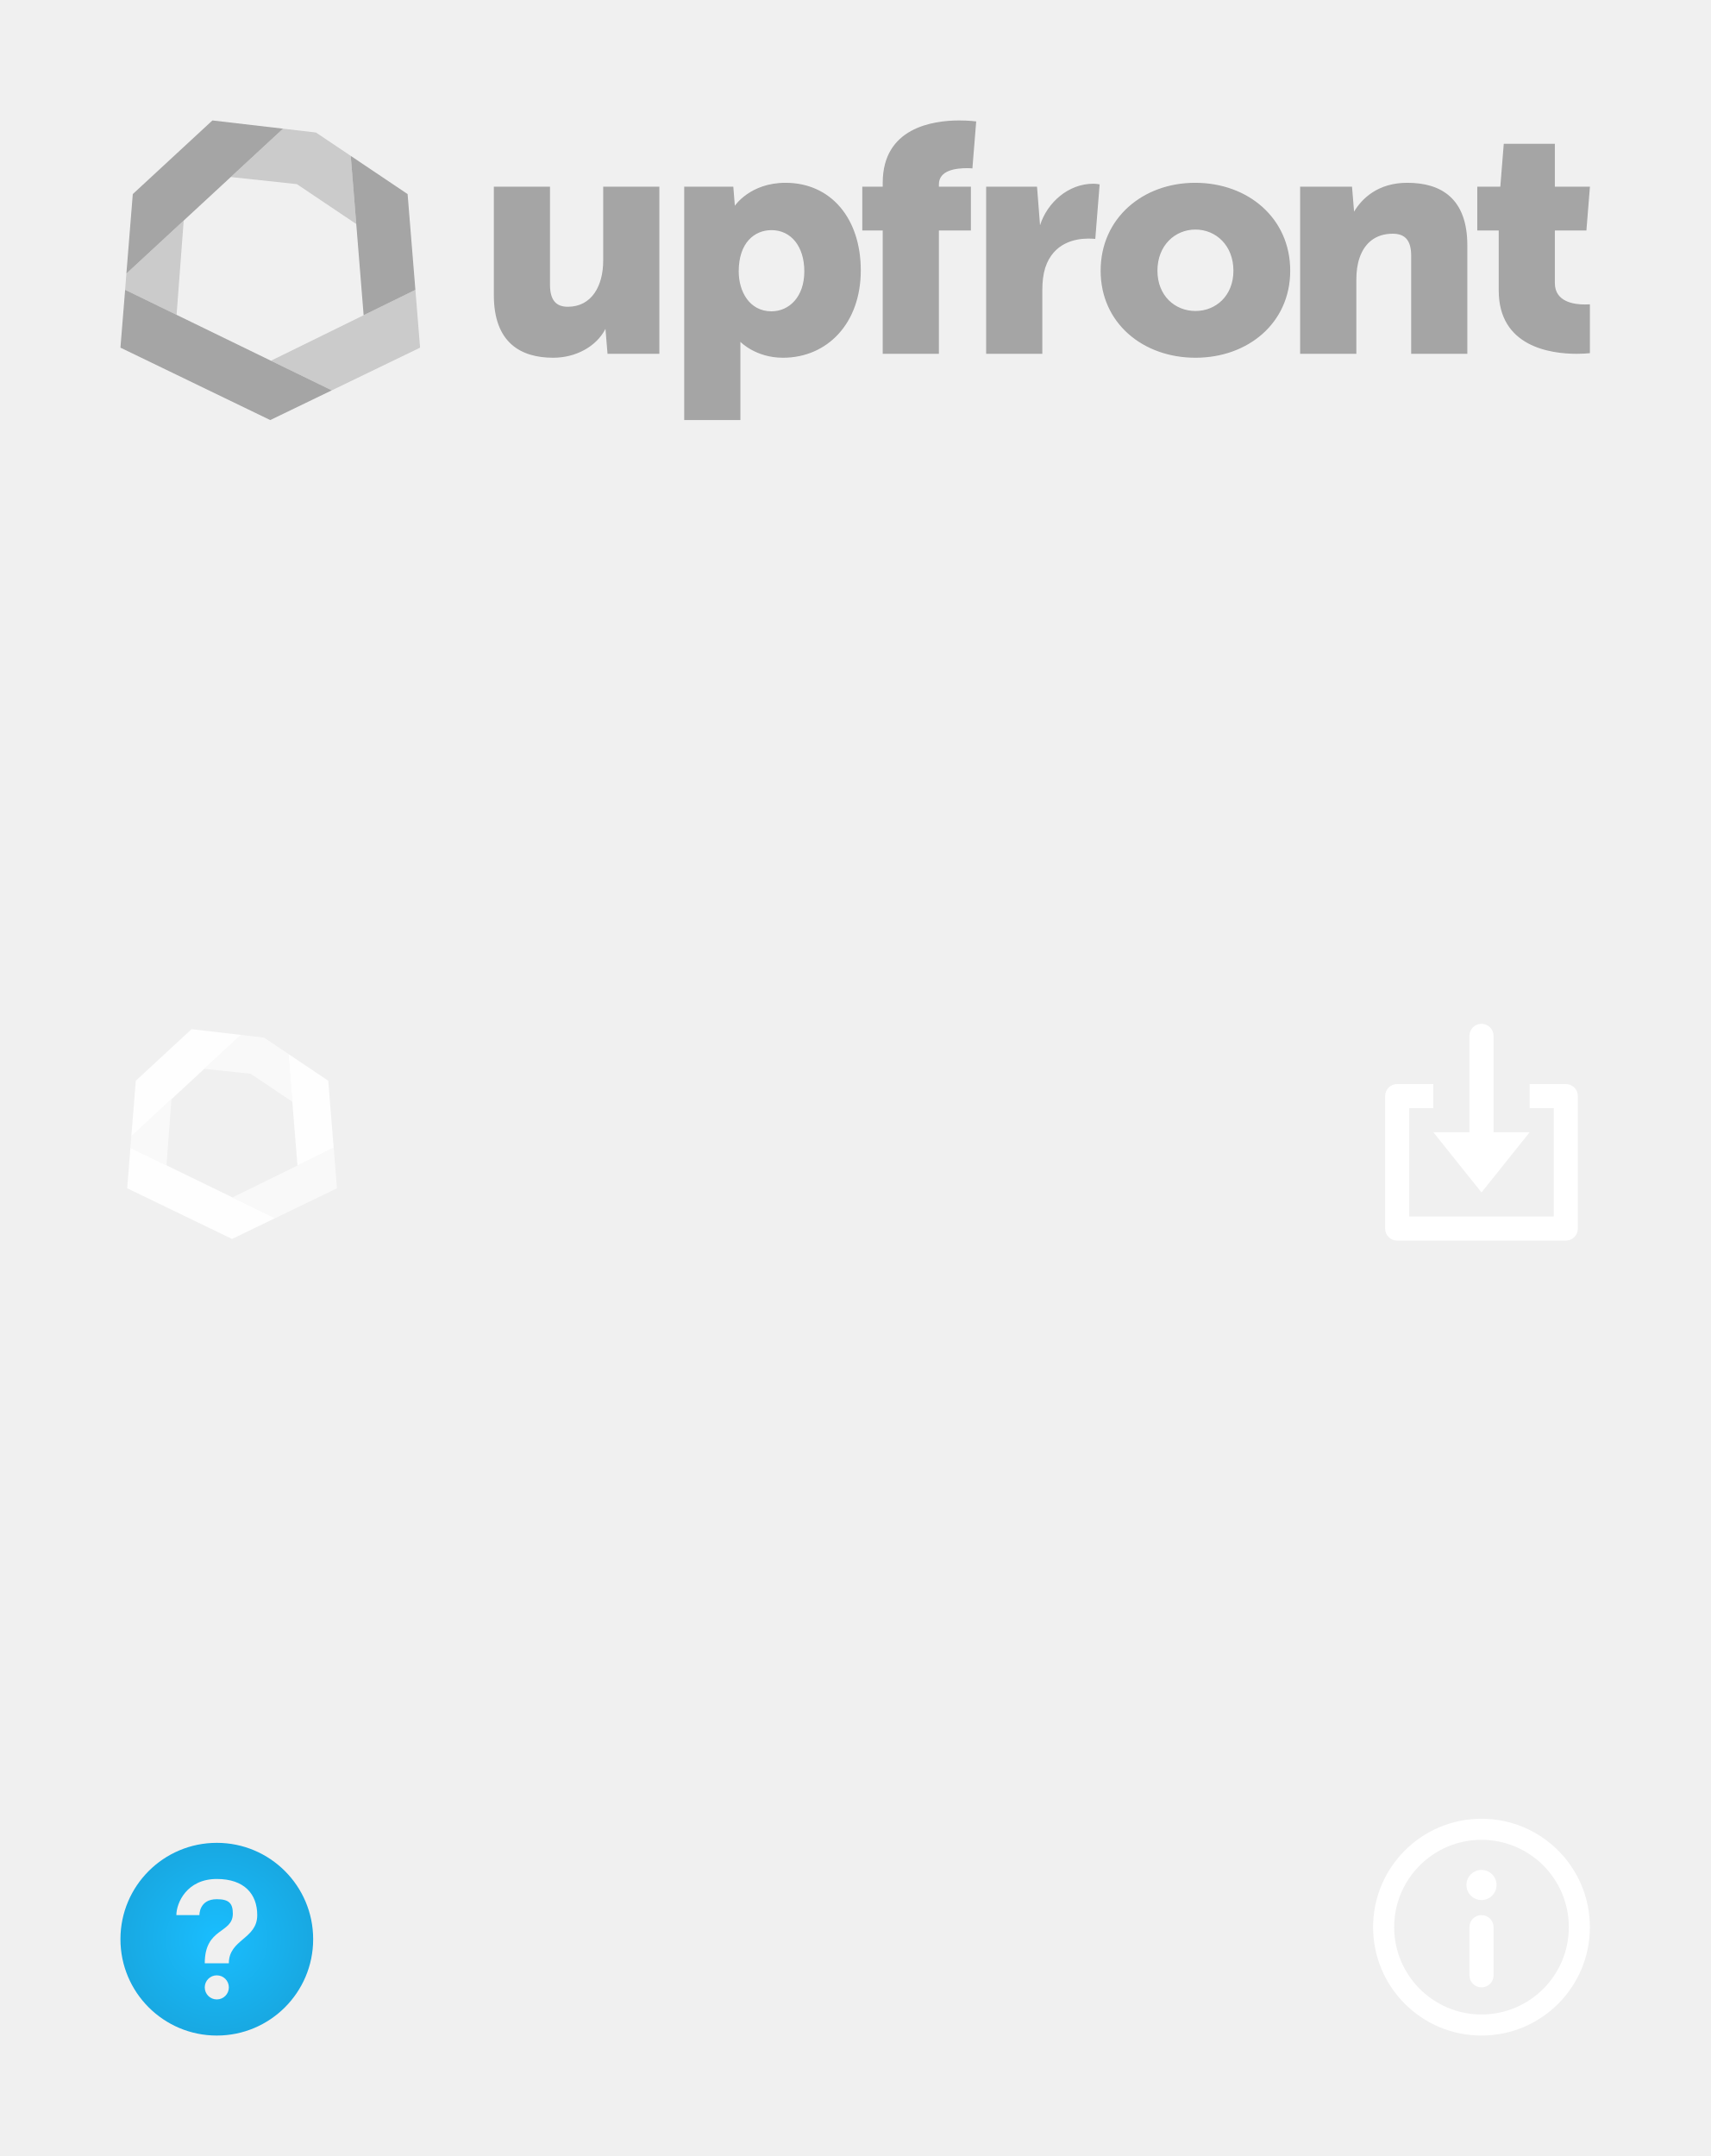
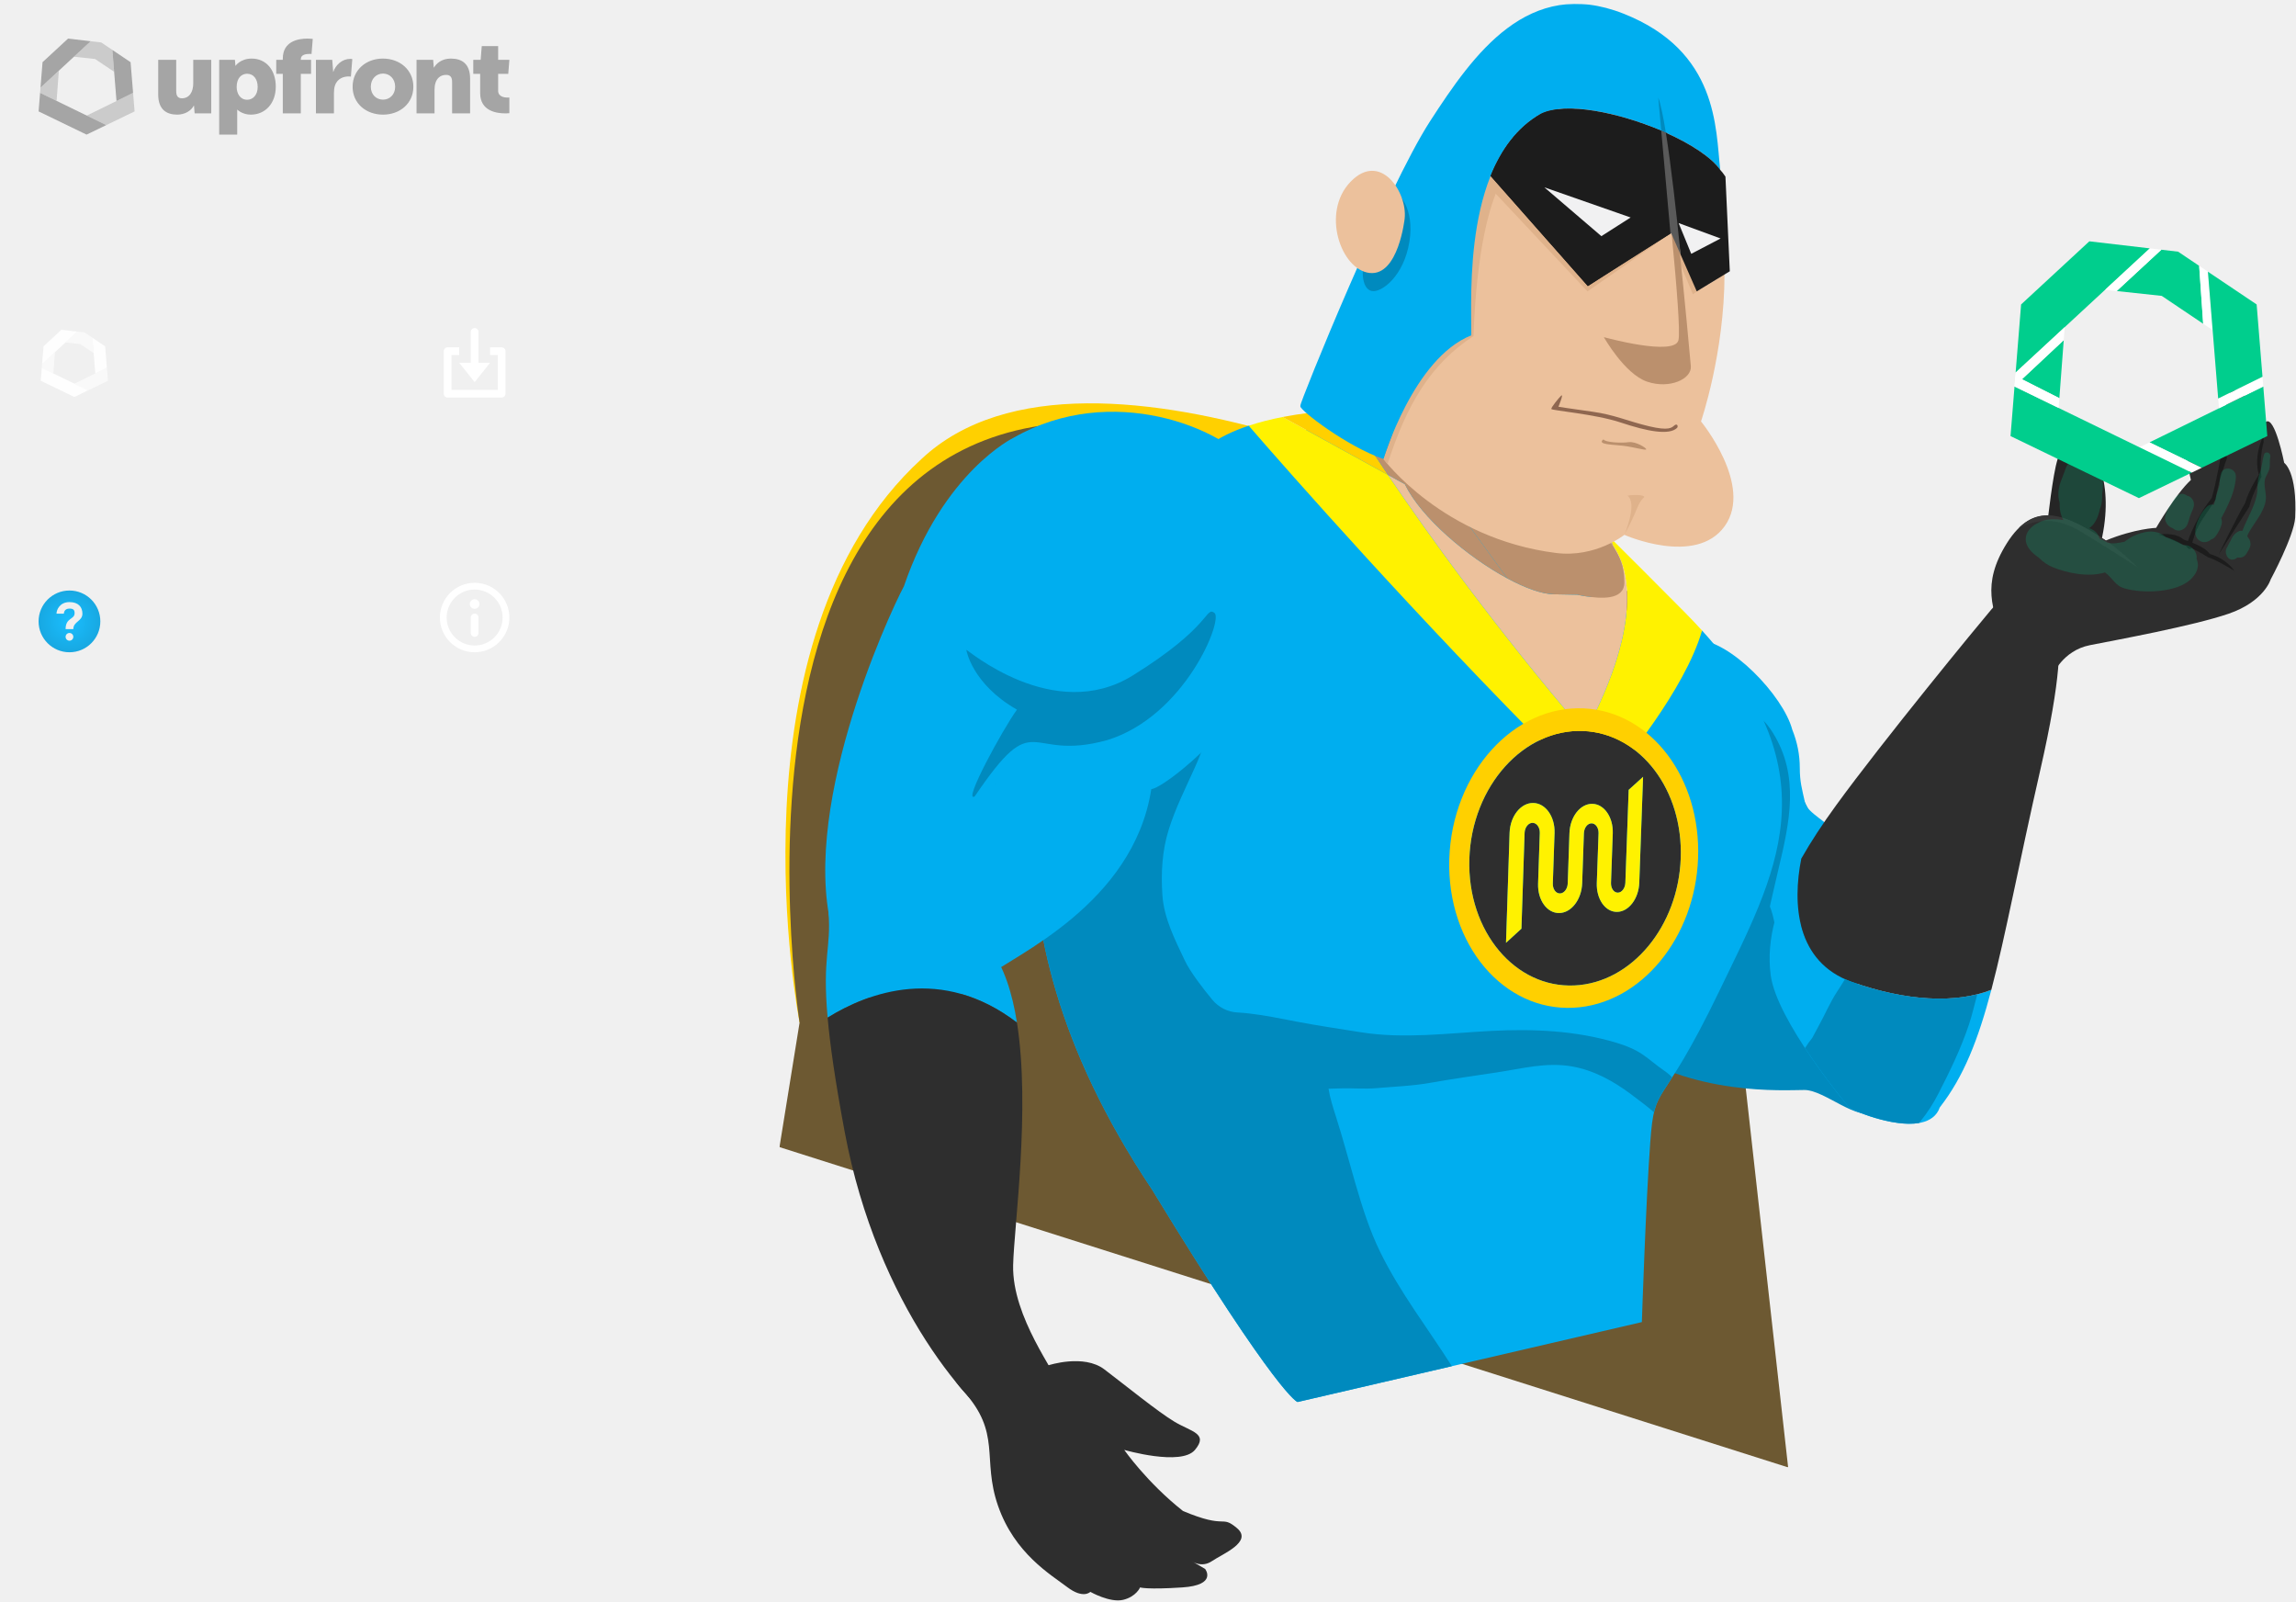
- <svg xmlns="http://www.w3.org/2000/svg" width="142px" height="179px" viewBox="0 0 142 179" version="1.1">
+ <svg xmlns="http://www.w3.org/2000/svg" xmlns:xlink="http://www.w3.org/1999/xlink" width="595px" height="415px" viewBox="0 0 595 415" version="1.1">
  <defs>
    <radialGradient cx="50%" cy="50%" fx="50%" fy="50%" r="52.733%" id="radialGradient-1">
      <stop stop-color="#19BEFF" offset="0%" />
      <stop stop-color="#18A7E0" offset="100%" />
    </radialGradient>
+     <polygon id="path-2" points="0 0.704 0 271.538 261.388 271.538 261.388 0.704 0 0.704" />
+     <polygon id="path-4" points="109.789 0.341 0.935 0.341 0.935 118.284 109.789 118.284 109.789 0.341" />
  </defs>
  <g id="Page-1" stroke="none" stroke-width="1" fill="none" fill-rule="evenodd">
    <g id="uf-admin-sprite">
      <g id="uf-logo-final" opacity="0.7" transform="translate(10, 10)">
        <path d="M67.951,5.31 C67.951,4.125 69.378,3.961 70.298,3.961 C70.462,3.961 70.611,3.968 70.732,3.981 L71.048,0.082 C71.048,0.082 70.483,0 69.65,0 C67.411,0 63.287,0.62 63.287,5.177 L63.287,5.499 L61.591,5.499 L61.591,9.135 L63.287,9.135 L63.287,19.375 L67.951,19.375 L67.951,9.135 L70.609,9.135 L70.609,5.499 L67.951,5.499 L67.951,5.31 Z M81.296,5.308 C81.262,5.302 81.018,5.254 80.773,5.254 C78.694,5.254 76.941,6.821 76.348,8.706 L76.098,5.499 L71.875,5.499 L71.875,19.375 L76.537,19.375 L76.537,14.12 C76.537,13.368 76.616,12.748 76.779,12.234 C77.452,10.159 79.26,9.808 80.364,9.808 C80.587,9.808 80.781,9.821 80.935,9.835 L81.296,5.308 Z M31.001,5.499 L35.663,5.499 L35.663,13.637 C35.663,14.93 36.174,15.469 37.143,15.469 C39.137,15.469 40.08,13.718 40.08,11.641 L40.08,5.499 L44.743,5.499 L44.743,19.375 L40.44,19.375 L40.268,17.302 C39.512,18.782 37.79,19.701 35.931,19.701 C33.179,19.701 31.001,18.406 31.001,14.498 L31.001,5.499 Z M97.942,5.499 L102.25,5.499 L102.421,7.57 C103.064,6.498 104.385,5.177 106.84,5.177 C109.642,5.177 111.824,6.469 111.824,10.376 L111.824,19.375 L107.162,19.375 L107.162,11.239 C107.162,9.944 106.649,9.404 105.629,9.404 C104.173,9.404 103.282,10.213 102.877,11.401 C102.689,11.938 102.609,12.56 102.609,13.23 L102.609,19.375 L97.942,19.375 L97.942,5.499 Z M122,15.267 C121.896,15.272 121.75,15.279 121.57,15.279 C120.681,15.279 119.091,15.062 119.091,13.503 L119.091,9.135 L121.71,9.135 L122,5.527 L122,5.499 L119.091,5.499 L119.091,1.94 L114.849,1.94 L114.563,5.499 L112.65,5.499 L112.65,9.135 L114.431,9.135 L114.431,14.12 C114.431,18.782 118.716,19.375 120.924,19.375 C121.405,19.375 121.786,19.345 122,19.32 L122,15.267 Z M89.223,5.177 C93.614,5.177 97.119,8.11 97.119,12.476 C97.119,16.818 93.614,19.701 89.253,19.701 C84.886,19.701 81.38,16.818 81.38,12.476 C81.38,8.11 84.886,5.177 89.223,5.177 Z M89.253,15.82 C90.946,15.82 92.404,14.554 92.404,12.476 C92.404,10.376 90.946,9.058 89.253,9.058 C87.552,9.058 86.095,10.376 86.095,12.476 C86.095,14.554 87.552,15.82 89.253,15.82 Z M46.806,5.499 L50.883,5.499 L51.009,7.085 C51.009,7.085 52.274,5.177 55.217,5.177 C58.989,5.177 61.466,8.139 61.466,12.449 C61.466,16.841 58.691,19.701 55.001,19.701 C52.736,19.701 51.471,18.38 51.471,18.38 L51.471,19.567 L51.471,24.875 L46.806,24.875 L46.806,5.499 Z M54.05,15.847 C55.51,15.847 56.778,14.66 56.778,12.531 C56.778,10.457 55.674,9.106 54.05,9.106 C52.657,9.106 51.331,10.132 51.331,12.531 C51.331,14.201 52.222,15.847 54.05,15.847 Z" id="Combined-Shape" fill="#848484" />
        <polyline id="Fill-8" fill="#BABABA" points="13.498 0.683 9.159 4.697 14.648 5.286 19.579 8.6 19.121 2.943 16.232 1.003 13.498 0.683" />
        <polyline id="Fill-9" fill="#BABABA" points="5.251 8.314 0.493 12.713 0.389 14.062 4.66 16.141 5.251 8.314" />
        <polyline id="Fill-10" fill="#BABABA" points="24.487 14.062 12.493 19.951 17.545 22.408 24.875 18.863 24.487 14.062" />
        <polyline id="Fill-11" fill="#848484" points="23.841 6.114 19.121 2.943 20.191 16.17 24.487 14.062 23.841 6.114" />
        <polyline id="Fill-12" fill="#848484" points="7.635 0 1.025 6.114 0.493 12.713 13.498 0.683 7.635 0" />
        <polyline id="Fill-13" fill="#848484" points="0 18.863 12.436 24.875 17.545 22.408 0.389 14.062 0 18.863" />
      </g>
      <g id="uf-logo-grey" opacity="0.9" transform="translate(10, 85)" fill="#FFFFFF">
        <polyline id="Fill-1" fill-opacity="0.7" points="10.008 0.923 6.969 3.735 10.813 4.146 14.266 6.468 13.946 2.505 11.922 1.149 10.008 0.923" />
        <polyline id="Fill-2" fill-opacity="0.7" points="4.233 6.267 0.901 9.348 0.828 10.293 3.819 11.748 4.233 6.267" />
        <polyline id="Fill-3" fill-opacity="0.7" points="17.704 10.293 9.304 14.416 12.842 16.137 17.975 13.655 17.704 10.293" />
        <polyline id="Fill-4" points="17.252 4.726 13.946 2.505 14.696 11.769 17.704 10.293 17.252 4.726" />
        <polyline id="Fill-5" points="5.902 0.445 1.274 4.726 0.901 9.348 10.008 0.923 5.902 0.445" />
        <polyline id="Fill-6" points="0.556 13.655 9.265 17.865 12.842 16.137 0.828 10.293 0.556 13.655" />
      </g>
      <path d="M10,161 C10,165.418 13.582,169 18,169 C22.418,169 26,165.418 26,161 C26,156.582 22.418,153 18,153 C13.582,153 10,156.582 10,161 Z M17,165.001 C17,165.553 17.444,166.001 18,166.001 C18.552,166.001 19,165.557 19,165.001 C19,164.449 18.556,164.001 18,164.001 C17.448,164.001 17,164.445 17,165.001 Z M19,163 L17,163 C17,160 19.331,160.562 19.331,158.875 C19.331,158.017 19,157.679 18,157.679 C16.516,157.679 16.557,159 16.557,159 L14.643,159 C14.643,158 15.5,156 18,156 C20.297,156 21.357,157.266 21.357,159 C21.357,160.999 19,161 19,163 Z" id="Page-1" fill="url(#radialGradient-1)" />
      <path d="M115,90.999 C115,90.447 115.445,90 116.001,90 L129.999,90 C130.552,90 131,90.447 131,90.999 L131,102.001 C131,102.553 130.555,103 129.999,103 L116.001,103 C115.448,103 115,102.553 115,102.001 L115,90.999 L115,90.999 Z M117,92 L129,92 L129,101 L117,101 L117,92 L117,92 Z M119,90 L127,90 L127,92 L119,92 L119,90 L119,90 Z M123,85 C123.552,85 124,85.446 124,85.998 L124,94 L122,94 L122,85.998 C122,85.447 122.444,85 123,85 Z M119,94 L127,94 L123,99 L119,94 Z" id="Combined-Shape" fill="#FFFFFF" />
      <path d="M123,169 C127.971,169 132,164.971 132,160 C132,155.029 127.971,151 123,151 C118.029,151 114,155.029 114,160 C114,164.971 118.029,169 123,169 Z M123,167.25 C127.004,167.25 130.25,164.004 130.25,160 C130.25,155.996 127.004,152.75 123,152.75 C118.996,152.75 115.75,155.996 115.75,160 C115.75,164.004 118.996,167.25 123,167.25 Z M122,159.991 C122,159.444 122.444,159 123,159 C123.552,159 124,159.451 124,159.991 L124,164.009 C124,164.556 123.556,165 123,165 C122.448,165 122,164.549 122,164.009 L122,159.991 Z M123,157.75 C123.69,157.75 124.25,157.19 124.25,156.5 C124.25,155.81 123.69,155.25 123,155.25 C122.31,155.25 121.75,155.81 121.75,156.5 C121.75,157.19 122.31,157.75 123,157.75 Z" id="Combined-Shape" fill="#FFFFFF" />
+       <g id="DEVMAN" transform="translate(202, 0)">
+         <g id="Page-1">
+           <path d="M5.21,264.948 C5.21,264.948 -14.339,165.765 36.777,118.944 C80.739,77.645 192.466,138.045 192.466,138.045 L162.069,153.235 L5.21,264.948 Z" id="Fill-1" fill="#FFD000" />
+           <g id="Group-5" transform="translate(0, 108.659)">
+             <mask id="mask-3" fill="white">
+               <use xlink:href="#path-2" />
+             </mask>
+             <g id="Clip-4" />
+             <path d="M5.21,156.289 C5.21,156.289 -24.443,-32.868 115.171,5.956 C188.862,15.834 237.415,57.106 237.415,57.106 L261.388,271.538 L-0,188.552 L5.21,156.289 Z" id="Fill-3" fill="#6D5932" mask="url(#mask-3)" />
+           </g>
+           <path d="M254.272,189.879 C253.897,190.72 271.002,207.172 277.171,243.109 C283.34,279.047 288.948,285.216 284.181,288.02 C279.414,290.824 270.904,282.412 265.625,282.412 C260.347,282.412 236.522,284.094 217.45,270.635 C198.378,257.175 254.272,189.879 254.272,189.879" id="Fill-6" fill="#008ABE" />
+           <path d="M224.173,170.901 C238.879,169.03 239.889,163.895 254.744,177.448 C269.6,191.001 270.861,228.763 229.572,243.11 C188.283,257.457 224.173,170.901 224.173,170.901" id="Fill-8" fill="#008ABE" />
+           <path d="M273.403,215.702 C272.118,213.19 266.37,210.698 265.76,207.945 C264.992,204.479 264.413,202.556 264.412,199.041 C264.411,195.531 263.756,192.28 262.453,189.03 C260.112,180.223 246.262,165.764 237.611,165.765 C233.846,165.765 255.614,187.733 256.023,189.435 C257.295,194.725 255.706,199.785 254.634,204.946 C253.557,210.133 251.563,215.09 250.537,220.285 C250.086,222.565 249.902,224.318 251.134,226.381 C252.505,228.678 254.333,230.658 255.714,232.962 C257.274,235.566 257.713,238.373 258.254,241.311 C258.691,243.676 258.775,246.17 260.001,248.296 C260.255,248.737 260.905,248.842 261.173,248.337 C261.591,247.548 261.677,246.499 261.915,245.646 C262.325,244.174 262.794,242.877 263.584,241.567 C264.283,240.408 265.003,239.276 265.638,238.105 C266.537,237.326 267.402,236.361 268.101,235.68 C270.789,233.061 271.886,229.419 271.256,225.722 C270.769,222.859 278.884,222.678 277.562,220.092 C277.523,220.016 273.442,215.778 273.403,215.702" id="Fill-10" fill="#00AEEF" />
+           <path d="M257.441,189.879 C255.707,187.103 253.985,185.515 253.772,186.529 C252.528,192.447 254.434,198.845 253.942,204.88 C253.436,211.075 253.169,217.254 251.546,223.29 C250.033,228.915 247.649,234.555 244.901,239.693 C241.797,245.497 237.833,250.26 236.09,256.743 C235.11,260.392 244.611,267.3 246.759,263.648 C253.278,252.567 255.859,237.846 258.891,225.153 C261.75,213.182 264.442,201.09 257.441,189.879" id="Fill-12" fill="#008ABE" />
+           <path d="M239.08,163.369 L229.563,173.18 L207.063,139.618 L212.048,136.133 C192.793,117.371 187.804,115.151 166.082,106.323 C166.082,106.323 141.871,114.355 121.602,110.299 C117.626,111.624 113.991,113.334 111.027,115.535 C67.659,102.009 65.127,153.851 69.401,169.788 C73.674,185.725 46.39,233.122 96.557,308.224 C129.518,362.286 134.263,363.253 134.263,363.253 L223.484,342.548 C223.484,342.548 224.489,311.722 225.668,295.832 C226.847,279.942 228.167,288.705 243.467,256.95 C258.136,226.507 273.214,200.969 239.08,163.369" id="Fill-14" fill="#00AEEF" />
+           <path d="M328.281,138.45 C328.281,138.45 329.08,130.025 330.277,123.165 C331.475,116.305 333.098,113.344 337.203,114.696 C341.308,116.048 346.293,126.261 342.112,141.941 C337.931,157.622 328.281,138.45 328.281,138.45" id="Fill-16" fill="#252525" />
+           <g id="Group-20" transform="translate(314, 100.659)" fill="#2E2E2E">
+             <path d="M2.869,64.414 C0.698,57.532 -2.771,50.901 4.109,40.023 C10.991,29.146 18.846,32.245 29.715,39.38 C37.358,36.265 42.754,36.108 42.754,36.108 C42.754,36.108 47.745,27.408 51.763,23.693 C49.749,15.154 50.495,9.53 52.252,9.43 C54.007,9.33 59.496,16.201 59.496,16.201 C59.496,16.201 60.364,5.064 61.489,1.907 C62.615,-1.25 67.302,0.395 68.778,9.463 C68.918,10.417 68.945,12.193 68.945,12.193 C68.945,12.193 68.898,10.144 71.225,8.628 C73.552,7.113 75.941,19.267 75.941,19.267 C75.941,19.267 79.359,21.501 78.787,33.486 C78.422,38.381 72.438,49.472 72.438,49.472 C72.438,49.472 70.742,55.201 61.531,58.357 C52.319,61.513 32.709,65.104 25.588,66.504 C18.468,67.905 15.89,74.338 15.89,74.338 L2.869,64.414 Z" id="Fill-18" />
+           </g>
+           <path d="M352,147.021 C352,147.021 346.949,141.962 342.717,139.391 C334.203,133.801 327.073,130.802 321.114,136.858 C325.68,134.43 330.911,133.983 336.957,137.579 C342.43,140.834 352,147.021 352,147.021" id="Fill-21" fill="#373737" />
+           <path d="M357.403,138.493 C357.403,138.493 361.555,137.748 363.864,139.778 C365.354,140.411 369.133,141.398 370.679,143.539 C374.98,144.731 377.029,147.896 377.029,147.896 C377.029,147.896 371.889,144.768 370.176,144.377 C366.527,141.994 363.013,140.839 363.013,140.839 C363.013,140.839 358.148,138.53 357.403,138.493" id="Fill-23" fill="#1C1C1C" />
+           <path d="M371.158,129.053 C366.373,134.958 364.561,141.459 364.561,141.459 C364.561,141.459 365.13,142.674 365.799,142.096 C367.001,136.386 368.225,135.421 372.239,129.362 C372.586,125.347 375.179,118.543 375.179,118.543 C375.179,118.543 374.587,117.802 373.732,116.814 C373.669,117.362 372.354,125.038 371.158,129.053" id="Fill-25" fill="#1C1C1C" />
+           <path d="M384.602,113.672 C384.592,113.429 384.58,113.158 384.562,112.885 C381.773,118.836 383.392,122.955 383.392,122.955 C383.392,122.955 380.806,126.853 379.842,130.287 C377.951,133.413 372.934,143.679 372.934,143.679 L380.937,131.242 C380.937,131.242 381.077,129.438 384.048,123.534 C383.392,118.272 384.627,114.534 384.627,114.534 C384.627,114.534 384.583,114.165 384.602,113.672" id="Fill-27" fill="#1C1C1C" />
+           <path d="M277.933,254.422 C263.435,249.25 262.457,234.271 264.794,222.466 C258.567,233.458 255.623,243.333 256.877,252.689 C258.454,264.466 276.363,285.977 277.171,286.91 C277.979,287.842 297.523,295.998 300.698,286.91 C306.879,278.971 310.621,269.463 314.046,256.455 C304.901,260.069 291.946,259.421 277.933,254.422" id="Fill-29" fill="#00AEEF" />
+           <path d="M326.753,160.998 C326.753,160.998 322.905,147.501 314.046,157.918 C310.779,161.76 285.967,191.939 273.776,208.712 C270.295,213.501 267.284,218.072 264.795,222.466 C262.458,234.271 263.435,249.25 277.933,254.422 C291.946,259.421 304.901,260.069 314.047,256.456 C317.755,242.375 321.094,224.192 326.753,199.413 C337.64,151.745 326.753,160.998 326.753,160.998" id="Fill-31" fill="#2E2E2E" />
+           <path d="M229.048,277.248 C227.21,275.999 225.577,274.513 223.748,273.265 C221.669,271.846 219.394,270.933 216.996,270.206 C206.433,267.006 195.32,266.537 184.371,267.109 C173.195,267.692 161.83,269.237 150.692,267.456 C145.111,266.564 139.485,265.749 133.934,264.684 C129.869,263.904 125.856,263.058 121.734,262.589 C120.885,262.492 119.821,262.383 118.663,262.325 C116.13,262.199 113.78,260.98 112.164,259.026 C109.744,256.1 106.451,251.855 105.015,248.819 C102.491,243.478 99.623,237.892 99.227,231.899 C98.849,226.184 99.15,220.446 100.868,214.96 C102.606,209.406 105.222,204.226 107.611,198.938 C112.179,188.825 114.358,177.627 113.355,166.544 C113.14,164.157 112.867,161.769 112.551,159.393 C112.598,159.212 112.662,158.965 112.709,158.784 C113.15,158.306 113.184,157.569 112.807,156.946 C112.557,156.533 112.147,156.254 111.729,155.981 C111.592,155.723 111.435,155.476 111.237,155.256 C111.1,155.103 110.919,155.285 110.972,155.441 C110.887,155.367 110.805,155.289 110.731,155.205 C109.57,153.89 109.15,152.273 108.203,150.866 C106.062,147.684 101.818,145.839 98.121,145.455 C93.517,144.977 88.37,146.266 83.984,147.535 C79.027,148.969 74.237,151.042 69.807,153.69 C69.176,154.068 68.554,154.461 67.937,154.863 C67.834,160.876 68.446,166.228 69.401,169.788 C73.674,185.725 46.39,233.121 96.557,308.224 C129.518,362.285 134.263,363.253 134.263,363.253 L174.248,353.974 C171.139,349.063 167.786,344.295 164.571,339.464 C161.328,334.589 158.224,329.604 155.65,324.338 C152.863,318.635 150.974,312.578 149.207,306.497 C147.532,300.736 146.007,294.936 144.179,289.22 C143.431,286.882 142.669,284.518 142.287,282.086 C143.476,282.05 144.666,282.01 145.856,281.986 C148.788,281.927 151.763,282.189 154.686,281.936 C159.299,281.535 163.938,281.38 168.5,280.578 C174.242,279.568 180.011,278.728 185.779,277.875 C192.472,276.887 198.721,275.11 205.513,276.331 C211.046,277.326 216.041,280.073 220.484,283.378 C222.521,284.894 224.675,286.501 226.627,288.178 C227.395,284.926 228.675,283.29 231.343,279.14 C230.668,278.46 229.924,277.843 229.048,277.248" id="Fill-33" fill="#008ABE" />
+           <path d="M122.379,120.838 C115.16,111.049 86.176,98.84 60.658,113.421 C60.658,113.421 42.454,122.153 32.249,151.887 C27.975,159.932 4.342,211.519 14.273,243.11 C24.203,274.701 47.502,258.179 53.939,252.946 C60.377,247.713 91.707,234.378 96.358,204.446 C100.883,204.446 155.188,161.818 122.379,120.838" id="Fill-35" fill="#00AEEF" />
+           <path d="M69.73,353.733 C69.73,353.733 78.833,350.744 84.178,354.791 C89.523,358.838 98.054,365.789 102.393,368.382 C106.732,370.975 111.23,371.388 107.667,375.664 C104.103,379.939 89.343,375.664 89.343,375.664 C89.343,375.664 95.198,384.09 104.568,391.492 C116.087,396.346 114.303,392.363 118.539,395.914 C122.774,399.465 114.81,402.602 112.077,404.472 C109.344,406.342 106.811,404.472 106.811,404.472 L110.303,406.505 C110.303,406.505 113.569,410.686 104.388,411.295 C95.208,411.904 93.45,411.295 93.45,411.295 C93.45,411.295 92.45,413.697 89.045,414.513 C85.639,415.33 80.555,412.442 80.555,412.442 C80.555,412.442 78.751,414.392 74.546,411.194 C70.341,407.996 60.945,402.536 56.642,390.167 C52.339,377.797 57.721,371.408 47.473,360.19 C37.224,348.971 52.51,345.734 52.51,345.734 L69.73,353.733 Z" id="Fill-37" fill="#2E2E2E" />
+           <path d="M61.541,264.948 C60.313,257.188 58.144,250.393 54.532,245.751 C40.512,227.734 12.705,236.428 12.705,236.428 C13.426,245.738 11.06,247.791 12.474,263.66 C23.152,257.057 42.004,250.052 61.541,264.948" id="Fill-39" fill="#00AEEF" />
+           <path d="M60.14,371.58 C70.234,377.188 72.823,362.105 72.358,358.962 C71.893,355.819 60.23,341.363 60.55,327.781 C60.788,317.697 65.08,287.309 61.541,264.948 C42.004,250.052 23.152,257.057 12.474,263.661 C13.08,270.465 14.379,279.806 16.916,293.352 C25.37,338.493 50.046,365.972 60.14,371.58" id="Fill-41" fill="#2E2E2E" />
+           <path d="M308.247,265.455 C309.107,262.884 309.684,260.23 310.41,257.619 C301.617,259.836 290.179,258.791 277.933,254.423 C277.303,254.198 276.708,253.948 276.128,253.687 C275.456,254.776 274.802,255.84 274.145,256.829 C272.191,259.777 270.907,262.97 269.185,266.033 C268.646,266.992 268.131,267.961 267.626,268.935 C266.955,269.769 266.324,270.643 265.761,271.554 C271.023,279.553 276.723,286.393 277.171,286.91 C277.764,287.594 288.444,292.162 295.344,290.955 C295.419,290.854 295.494,290.754 295.572,290.658 C297.471,288.324 298.979,285.975 300.358,283.293 C303.357,277.458 306.161,271.695 308.247,265.455" id="Fill-43" fill="#008ABE" />
+           <path d="M364.485,141.265 C364.267,141.247 364.046,141.244 363.825,141.242 C362.361,140.307 360.695,139.588 359.248,139.146 C356.832,136.972 353.495,137.603 350.675,138.981 C349.925,139.348 349.243,139.891 348.558,140.359 C346.985,140.669 345.627,141.006 344.156,140.6 C343.478,140.219 342.808,139.782 342.075,139.544 C341.88,138.724 341.423,137.97 340.64,137.449 C340.248,137.188 339.837,136.995 339.418,136.827 C340.884,135.912 341.736,133.995 342.197,131.856 C342.716,130.648 342.808,129.327 342.774,127.986 C343.209,125.369 342.885,122.576 341.818,121.054 C341.159,120.113 340.125,119.874 339.144,120.089 C338.353,118.66 336.312,118.564 335.014,119.543 C334.281,119.765 333.64,120.347 333.341,121.307 C332.514,123.798 331.205,125.942 331.433,128.664 C331.478,129.193 331.589,129.699 331.736,130.188 C331.697,131.876 331.985,133.477 332.716,134.745 C330.594,134.393 328.479,134.418 326.733,135.186 C326.584,135.252 326.445,135.33 326.308,135.409 C323.334,136.745 321.493,139.841 324.478,142.941 C325.07,143.556 325.716,144.078 326.396,144.531 C327.389,145.575 328.697,146.426 329.824,146.902 C333.61,148.501 339.231,149.626 343.5,148.316 C344.291,148.881 344.913,149.594 345.702,150.481 C346.632,151.526 347.236,152.059 348.642,152.468 C353.301,153.824 362.31,153.616 365.894,149.922 C367.675,148.086 367.901,146.356 367.25,144.826 C367.493,143.178 366.178,141.407 364.485,141.265 Z" id="Fill-45" fill-opacity="0.2" fill="#00CE8D" />
+           <path d="M366.154,129.365 C365.799,128.847 365.316,128.528 364.758,128.419 C363.937,127.797 362.82,127.689 361.936,128.675 C361.419,129.25 361.084,129.868 360.737,130.517 C360.564,130.751 360.385,130.98 360.226,131.224 C359.788,131.897 359.458,132.66 359.182,133.41 C358.67,134.803 359.718,136.507 361.065,136.859 C362.029,137.7 363.132,137.659 364.155,136.846 C364.865,136.283 365.142,135.106 365.382,134.255 C365.6,133.477 365.912,132.789 366.234,132.048 C366.622,131.155 366.741,130.222 366.154,129.365" id="Fill-47" fill-opacity="0.2" fill="#00CE8D" />
+           <path d="M377.427,123.586 C377.568,121.222 374.109,120.45 373.507,122.869 C373.276,123.799 373.166,124.722 373.175,125.652 C372.872,126.873 372.369,128.022 372.099,129.317 C371.99,129.84 371.866,130.326 371.723,130.789 C371.107,130.636 370.421,130.776 369.81,131.385 C368.524,132.665 367.428,134.741 367.05,136.505 C367.033,136.584 367.03,136.665 367.02,136.746 C366.999,136.825 366.968,136.902 366.953,136.983 C366.737,138.136 366.955,139.371 367.99,140.077 C368.982,140.755 370.157,140.501 371.02,139.76 L371.032,139.748 C371.38,139.663 371.712,139.475 371.992,139.153 C372.735,138.298 373.841,136.312 373.803,135.144 C373.793,134.818 373.724,134.527 373.633,134.253 C374.307,133.084 374.901,131.841 375.432,130.703 C376.473,128.472 377.28,126.052 377.427,123.586" id="Fill-49" fill-opacity="0.2" fill="#00CE8D" />
+           <path d="M384.689,117.854 C384.217,119.54 384.164,121.083 383.576,122.725 C383.071,124.133 383.059,125.049 383.019,126.582 C382.921,130.394 380.436,133.945 379.097,137.55 C378.86,137.497 378.616,137.493 378.39,137.567 C377.375,137.899 376.51,138.914 376.073,140.065 C375.989,140.208 375.892,140.342 375.816,140.49 C375.582,140.948 375.343,141.375 375.149,141.82 C374.92,142.13 374.814,142.518 374.813,142.92 C374.809,142.942 374.801,142.962 374.798,142.984 C374.802,142.982 374.807,142.979 374.811,142.977 C374.836,144.138 375.72,145.358 376.988,144.931 C377.337,144.813 377.609,144.634 377.858,144.431 C378.749,144.655 379.684,144.269 380.173,143.428 C380.531,142.813 380.952,142.24 381.136,141.542 C381.348,140.74 381.122,139.951 380.67,139.382 C380.611,139.303 380.547,139.227 380.478,139.155 C380.456,139.019 380.42,138.88 380.377,138.74 C380.388,138.72 380.405,138.71 380.416,138.688 C381.847,135.688 384.895,132.745 385.194,129.32 C385.337,127.685 384.581,125.848 384.954,124.209 C385.157,123.315 385.87,122.431 386.102,121.488 C386.369,120.401 386.084,119.5 386.332,118.41 C386.588,117.287 385.019,116.675 384.689,117.854" id="Fill-51" fill-opacity="0.2" fill="#00CE8D" />
+           <polygon id="Fill-53" fill="#00CE8D" points="367.906 68.875 362.445 65.206 358.108 64.7 346.532 75.409 358.207 76.663 368.944 83.881" />
+           <polygon id="Fill-55" fill="#FFFFFF" points="368.943 83.88 371.397 85.529 370.171 70.397 367.906 68.874" />
+           <polygon id="Fill-57" fill="#00CE8D" points="368.577 121.197 385.566 112.987 384.523 100.141 355.044 114.614" />
+           <polygon id="Fill-59" fill="#FFFFFF" points="355.044 114.615 352.438 115.895 365.951 122.467 368.577 121.198" />
+           <polygon id="Fill-61" fill="#00CE8D" points="321.99 98.263 331.676 103.162 332.809 88.131" />
+           <polygon id="Fill-63" fill="#00CE8D" points="339.445 62.522 321.761 78.88 320.344 96.531 355.127 64.352" />
+           <polygon id="Fill-65" fill="#00CE8D" points="319.021 112.988 352.293 129.066 365.951 122.467 320.055 100.142" />
+           <polygon id="Fill-67" fill="#FFFFFF" points="373.035 105.782 384.523 100.142 384.318 97.609 372.83 103.248" />
+           <polygon id="Fill-69" fill="#00CE8D" points="384.318 97.609 382.8 78.88 370.172 70.397 372.83 103.248" />
+           <polygon id="Fill-71" fill="#FFFFFF" points="355.127 64.352 343.523 75.086 346.532 75.409 358.107 64.7" />
+           <polygon id="Fill-73" fill="#FFFFFF" points="320.06 100.07 332.809 88.131 333.063 84.762 320.344 96.531" />
+           <polygon id="Fill-75" fill="#FFFFFF" points="320.275 97.396 320.055 100.142 331.485 105.702 331.676 103.162" />
+           <path d="M55.988,203.173 C55.929,203.173 55.926,203.272 55.985,203.272 C56.043,203.272 56.047,203.173 55.988,203.173" id="Fill-77" fill="#008ABE" />
+           <path d="M48.42,168.378 C48.42,168.034 71.032,187.767 91.573,174.997 C112.112,162.228 110.314,157.101 112.709,158.785 C115.103,160.468 105.075,185.628 84.841,191.786 C63.727,197.592 66.825,182.4 50.584,206.359 C47.364,208.149 57.947,188.792 61.541,183.867 C49.828,177.183 48.42,168.378 48.42,168.378" id="Fill-79" fill="#008ABE" />
+           <path d="M234.4,158.444 C226.661,150.664 220.422,144.377 215.185,139.21 C215.469,139.915 215.767,140.676 216.069,141.471 C219.439,146.271 224.668,159.949 208.756,189.879 C185.588,162.828 168.041,138.342 157.689,123.049 L130.386,108.044 C127.366,108.631 124.399,109.369 121.602,110.301 C132.45,122.81 164.59,159.335 202.574,197.453 C216.091,211.086 217.9,198.577 217.9,198.577 C217.9,198.577 234.584,178.978 239.08,163.369 C237.609,161.749 236.057,160.11 234.4,158.444" id="Fill-81" fill="#FFF200" />
+           <path d="M216.069,141.471 C217.241,144.56 218.226,147.039 218.719,149.857 C219.536,154.516 212.43,155.044 208.752,154.464 C207.543,154.274 206.727,154.085 206.727,154.085 L200.653,153.971 C197.599,153.936 193.29,152.371 188.621,149.857 C178.301,144.298 166.223,134.09 162.068,125.455 L157.69,123.049 C168.041,138.342 185.589,162.828 208.757,189.879 C224.669,159.949 219.439,146.272 216.069,141.471" id="Fill-83" fill="#ECC19C" />
+           <path d="M208.784,136.715 L214.172,139.345 C214.172,139.345 215.031,139.981 216.077,141.471 C215.775,140.676 215.489,139.915 215.205,139.21 C212.877,136.914 210.784,134.837 208.784,132.951 L208.784,136.715 Z" id="Fill-85" fill="#BB906D" />
+           <path d="M147.051,106.688 L162.806,114.356 L156.695,105.951 C149.703,105.882 139.782,106.217 130.386,108.044 L157.689,123.049 C150.758,112.809 147.051,106.688 147.051,106.688" id="Fill-87" fill="#FFD000" />
+           <path d="M218.944,150.978 C219.007,146.226 217.542,144.056 216.069,141.471 C215.023,139.982 214.157,139.345 214.157,139.345 L208.753,136.716 L162.807,114.356 L188.622,149.857 C193.29,152.372 197.6,153.936 200.653,153.971 L206.727,154.085 C206.727,154.085 207.543,154.274 208.753,154.465 C212.431,155.044 218.881,155.708 218.944,150.978" id="Fill-89" fill="#BB906D" />
+           <path d="M188.621,149.857 L162.806,114.356 L147.051,106.688 C147.051,106.688 150.758,112.809 157.689,123.05 L162.068,125.456 C166.223,134.09 178.301,144.298 188.621,149.857" id="Fill-91" fill="#BB906D" />
+           <path d="M156.537,118.943 C156.537,118.943 171.833,139.57 201.254,143.274 C211.475,144.561 218.944,138.577 218.944,138.577 C218.944,138.577 237.486,146.802 244.968,136.303 C252.449,125.803 238.808,109.188 238.808,109.188 C238.808,109.188 244.874,91.61 244.904,70.962 C241.217,73.51 237.709,75.489 237.709,75.489 L231.083,60.417 L209.486,74.114 L183.869,45.118 L156.537,118.943 Z" id="Fill-93" fill="#ECC19C" />
+           <polygon id="Fill-95" fill="#DFB28B" points="173.554 37.368 209.394 75.489 231.083 60.418" />
+           <polygon id="Fill-97" fill="#DFB28B" points="232.45 65.978 236.69 76.235 244.904 70.962 231.015 58.578" />
+           <path d="M183.869,45.119 L156.537,118.944 C156.537,118.944 156.89,119.417 157.578,120.222 C162.483,105 168.585,94.442 179.851,87.062 C180.68,63.825 184.292,52.786 186.509,48.107 L183.869,45.119 Z" id="Fill-99" fill="#DFB28B" />
+           <path d="M213.636,87.355 C213.636,87.355 219.005,96.901 224.836,98.884 C230.667,100.868 236.451,98.201 236.173,94.872 C235.895,91.544 230.299,30.047 227.733,25.291 C229.245,42.105 233.954,83.831 232.967,88.132 C231.98,92.432 213.636,87.355 213.636,87.355" id="Fill-101" fill="#BB906D" />
+           <g id="Group-105" transform="translate(134, 0.659)">
+             <mask id="mask-5" fill="white">
+               <use xlink:href="#path-4" />
+             </mask>
+             <g id="Clip-104" />
+             <path d="M22.537,118.284 C22.537,118.284 30.28,92.156 45.277,86.228 C45.339,75.758 43.131,40.324 63.315,28.83 C73.764,23.593 103.562,34.436 109.789,43.344 C108.584,32.62 109.319,12.569 84.695,2.868 C60.072,-6.833 45.907,13.31 34.626,30.701 C23.346,48.093 0.943,103.375 0.935,104.551 C0.927,105.728 13.114,115.038 22.537,118.284" id="Fill-103" fill="#00AEEF" mask="url(#mask-5)" />
+           </g>
+           <path d="M209.486,74.114 L184.284,45.588 C186.972,38.897 191.069,33.046 197.315,29.49 C203.73,26.274 217.434,29.124 228.503,33.861 L230.903,60.532 L209.486,74.114 Z" id="Fill-106" fill="#1C1C1C" />
+           <path d="M230.864,60.516 C220.164,67.167 209.486,74.114 209.486,74.114 L184.284,45.588 C186.972,38.897 191.069,33.046 197.315,29.49 C203.73,26.274 218.931,29.763 230,34.5 L232.378,60.122 C232.378,60.122 241.565,53.866 230.864,60.516 Z" id="Fill-108" fill="#1C1C1C" />
+           <path d="M245.144,45.768 L246.271,70.285 L237.709,75.489 L233.527,65.978 C233.138,62.118 231.192,56.082 230.758,52.204 C229.933,44.826 230.576,39.831 229.7,34.385 C236.136,37.27 241.524,40.763 243.789,44.003 C244.208,44.449 244.664,45.051 245.144,45.768 Z" id="Fill-110" fill="#1C1C1C" />
+           <path d="M227.733,25.29 C228.359,26.946 229.026,30.193 229.7,34.385 C229.305,34.208 228.907,34.033 228.504,33.861 L227.733,25.29 Z" id="Fill-112" fill="#008ABE" />
+           <path d="M230.903,60.532 L228.504,33.861 C228.906,34.034 229.305,34.208 229.7,34.386 C231.036,42.694 232.399,54.775 233.528,65.978 L231.083,60.418 L230.903,60.532 Z" id="Fill-114" fill="#5A5A5A" />
+           <path d="M218.944,138.577 C218.944,138.577 222.446,130.446 219.755,128.418 C222.028,128.039 224.639,128.323 223.985,128.923 C222.286,130.481 222.608,131.839 218.944,138.577" id="Fill-116" fill="#DFB28B" />
+           <path d="M160.049,49.983 C160.049,49.983 164.701,53.594 163.243,62.636 C161.815,71.49 156.07,75.902 153.478,75.395 C150.887,74.887 149.968,69.497 153.324,61.803 C156.679,54.109 160.049,49.983 160.049,49.983" id="Fill-118" fill="#008ABE" />
+           <path d="M162.017,56.606 C162.743,49.824 155.712,39.108 147.999,47.083 C140.285,55.057 145.499,69.928 152.959,70.727 C160.419,71.526 162.017,56.606 162.017,56.606" id="Fill-120" fill="#ECC19C" />
+           <polygon id="Fill-122" fill="#F1F1F2" points="220.571 56.349 212.99 61.187 198.217 48.539" />
+           <polygon id="Fill-124" fill="#F1F1F2" points="233.012 57.799 236.279 65.764 243.886 61.789" />
+           <path d="M202.519,102.564 C201.925,103.141 199.957,105.543 200.016,105.96 C200.076,106.377 211.338,107.246 218.072,109.493 C224.805,111.74 230.569,112.873 232.633,110.847 C232.969,110.251 232.545,109.691 231.893,110.239 C231.241,110.787 230.526,111.68 225.282,110.43 C220.038,109.177 216.318,107.448 210.683,106.675 C205.047,105.903 201.862,105.385 201.862,105.385 C201.862,105.385 203.396,101.71 202.519,102.564" id="Fill-126" fill="#8F6750" />
+           <path d="M213.535,113.826 C213.899,114.628 218.131,114.834 220.038,114.568 C221.945,114.303 224.778,116.137 224.613,116.442 C224.448,116.746 221.455,115.849 218.702,115.505 C215.95,115.161 211.683,115.234 213.535,113.826" id="Fill-128" fill="#BB906D" />
+           <path d="M217.085,236.267 C217.843,236.251 218.572,236.026 219.24,235.635 C219.908,235.242 220.516,234.683 221.034,233.995 C221.551,233.309 221.978,232.495 222.286,231.595 C222.593,230.696 222.781,229.709 222.818,228.675 L223.796,201.27 L220.066,204.651 L219.21,228.714 C219.196,229.065 219.132,229.4 219.026,229.706 C218.921,230.011 218.776,230.286 218.6,230.518 C218.424,230.75 218.217,230.94 217.991,231.071 C217.764,231.202 217.518,231.278 217.261,231.28 C217.003,231.285 216.76,231.216 216.541,231.09 C216.322,230.964 216.128,230.78 215.967,230.553 C215.806,230.323 215.679,230.05 215.596,229.746 C215.512,229.441 215.472,229.107 215.484,228.754 L215.941,215.933 C215.978,214.887 215.858,213.888 215.61,212.98 C215.361,212.07 214.983,211.248 214.504,210.554 C214.024,209.861 213.443,209.296 212.788,208.901 C212.133,208.506 211.403,208.282 210.629,208.272 C209.853,208.26 209.105,208.464 208.417,208.84 C207.728,209.22 207.099,209.773 206.563,210.46 C206.027,211.149 205.583,211.971 205.265,212.888 C204.946,213.804 204.752,214.814 204.716,215.875 L204.273,228.873 C204.261,229.231 204.195,229.571 204.087,229.882 C203.979,230.194 203.828,230.474 203.646,230.71 C203.463,230.946 203.249,231.139 203.014,231.274 C202.779,231.407 202.523,231.483 202.257,231.488 C201.989,231.49 201.737,231.422 201.51,231.293 C201.282,231.166 201.08,230.978 200.913,230.745 C200.745,230.512 200.613,230.234 200.526,229.924 C200.438,229.614 200.396,229.273 200.408,228.913 L200.854,215.855 C200.89,214.788 200.763,213.773 200.503,212.845 C200.243,211.918 199.849,211.082 199.35,210.375 C198.851,209.668 198.247,209.093 197.567,208.691 C196.886,208.288 196.128,208.06 195.324,208.048 C194.52,208.036 193.745,208.244 193.033,208.629 C192.319,209.013 191.667,209.577 191.112,210.279 C190.556,210.98 190.097,211.817 189.768,212.751 C189.438,213.685 189.239,214.714 189.204,215.793 L188.277,244.275 L192.275,240.612 L193.091,215.815 C193.103,215.451 193.17,215.105 193.281,214.791 C193.392,214.476 193.546,214.194 193.733,213.957 C193.92,213.72 194.14,213.53 194.38,213.399 C194.621,213.268 194.882,213.196 195.154,213.197 C195.427,213.201 195.684,213.275 195.915,213.411 C196.146,213.546 196.351,213.738 196.521,213.977 C196.69,214.215 196.824,214.5 196.913,214.814 C197.002,215.127 197.045,215.472 197.033,215.834 L196.589,228.954 C196.554,230.022 196.682,231.036 196.944,231.957 C197.206,232.875 197.602,233.701 198.101,234.389 C198.6,235.077 199.201,235.63 199.876,236.006 C200.549,236.381 201.296,236.581 202.085,236.565 C202.871,236.549 203.627,236.321 204.319,235.921 C205.011,235.52 205.64,234.951 206.176,234.25 C206.711,233.552 207.153,232.724 207.47,231.806 C207.787,230.891 207.979,229.886 208.015,228.833 L208.461,215.894 C208.473,215.537 208.539,215.197 208.646,214.888 C208.753,214.581 208.903,214.304 209.083,214.071 C209.264,213.839 209.476,213.65 209.708,213.523 C209.94,213.393 210.192,213.323 210.454,213.326 C210.717,213.327 210.964,213.403 211.187,213.535 C211.409,213.667 211.606,213.857 211.769,214.09 C211.932,214.325 212.061,214.602 212.146,214.911 C212.23,215.22 212.271,215.559 212.259,215.913 L211.804,228.792 C211.767,229.84 211.889,230.837 212.14,231.74 C212.391,232.643 212.77,233.452 213.25,234.129 C213.729,234.804 214.307,235.346 214.957,235.716 C215.605,236.085 216.324,236.281 217.085,236.267 M208.212,189.394 C211.979,189.536 215.504,190.589 218.654,192.363 C221.778,194.121 224.537,196.591 226.805,199.589 C229.057,202.566 230.829,206.071 231.994,209.931 C233.155,213.776 233.718,217.983 233.555,222.391 C233.392,226.793 232.52,230.994 231.079,234.831 C229.635,238.677 227.614,242.168 225.155,245.136 C222.684,248.119 219.763,250.578 216.532,252.337 C213.277,254.107 209.701,255.167 205.948,255.328 C202.162,255.49 198.552,254.721 195.269,253.18 C191.957,251.627 188.981,249.292 186.495,246.341 C183.992,243.37 181.992,239.785 180.651,235.762 C179.304,231.721 178.627,227.252 178.776,222.546 C178.924,217.834 179.885,213.349 181.492,209.282 C183.094,205.227 185.334,201.602 188.041,198.593 C190.733,195.599 193.881,193.22 197.317,191.63 C200.725,190.052 204.411,189.251 208.212,189.394" id="Fill-130" fill="#2E2E2E" />
+           <path d="M223.797,201.27 L222.813,228.675 C222.777,229.709 222.591,230.696 222.284,231.595 C221.977,232.495 221.55,233.308 221.033,233.995 C220.516,234.682 219.908,235.242 219.241,235.634 C218.572,236.026 217.844,236.251 217.086,236.266 C216.325,236.281 215.606,236.085 214.958,235.716 C214.308,235.346 213.729,234.804 213.25,234.128 C212.771,233.452 212.391,232.642 212.141,231.74 C211.89,230.836 211.768,229.84 211.805,228.792 L212.259,215.913 C212.272,215.558 212.231,215.219 212.146,214.911 C212.062,214.602 211.933,214.324 211.77,214.09 C211.607,213.856 211.41,213.666 211.187,213.534 C210.965,213.402 210.717,213.327 210.454,213.325 C210.193,213.323 209.941,213.393 209.709,213.522 C209.477,213.651 209.265,213.838 209.084,214.07 C208.904,214.303 208.754,214.58 208.647,214.888 C208.539,215.197 208.474,215.537 208.462,215.894 L208.016,228.832 C207.98,229.885 207.787,230.89 207.471,231.806 C207.154,232.723 206.712,233.551 206.177,234.25 C205.641,234.95 205.012,235.52 204.32,235.92 C203.627,236.32 202.872,236.549 202.086,236.565 C201.296,236.58 200.55,236.381 199.876,236.005 C199.202,235.629 198.6,235.077 198.102,234.389 C197.603,233.7 197.207,232.875 196.945,231.956 C196.683,231.036 196.554,230.021 196.59,228.954 L197.033,215.834 C197.045,215.472 197.002,215.127 196.914,214.813 C196.825,214.499 196.691,214.215 196.522,213.977 C196.352,213.738 196.147,213.545 195.916,213.41 C195.684,213.275 195.427,213.2 195.154,213.197 C194.883,213.195 194.621,213.267 194.381,213.398 C194.14,213.529 193.921,213.72 193.734,213.956 C193.547,214.193 193.393,214.475 193.282,214.79 C193.171,215.104 193.104,215.45 193.092,215.814 L192.275,240.611 L188.278,244.275 L189.205,215.794 C189.24,214.713 189.439,213.685 189.768,212.751 C190.098,211.817 190.557,210.979 191.113,210.278 C191.668,209.577 192.319,209.013 193.033,208.628 C193.746,208.243 194.521,208.036 195.325,208.048 C196.129,208.06 196.886,208.288 197.568,208.691 C198.248,209.092 198.852,209.668 199.351,210.375 C199.85,211.081 200.244,211.918 200.504,212.846 C200.764,213.772 200.891,214.788 200.855,215.854 L200.408,228.913 C200.396,229.272 200.439,229.614 200.526,229.924 C200.614,230.234 200.746,230.512 200.913,230.745 C201.081,230.978 201.283,231.165 201.51,231.293 C201.738,231.421 201.99,231.49 202.258,231.487 C202.524,231.483 202.78,231.407 203.015,231.273 C203.25,231.139 203.464,230.946 203.647,230.71 C203.829,230.473 203.98,230.193 204.088,229.882 C204.196,229.571 204.262,229.23 204.274,228.872 L204.717,215.874 C204.753,214.813 204.946,213.804 205.265,212.888 C205.584,211.971 206.027,211.149 206.564,210.46 C207.1,209.772 207.729,209.219 208.417,208.841 C209.105,208.463 209.853,208.259 210.629,208.271 C211.404,208.282 212.133,208.506 212.789,208.901 C213.444,209.295 214.025,209.86 214.504,210.554 C214.983,211.247 215.361,212.069 215.61,212.979 C215.859,213.888 215.979,214.886 215.942,215.932 L215.485,228.753 C215.472,229.106 215.513,229.441 215.596,229.746 C215.68,230.05 215.807,230.323 215.968,230.552 C216.129,230.78 216.323,230.964 216.542,231.09 C216.761,231.216 217.004,231.284 217.262,231.28 C217.519,231.277 217.765,231.202 217.992,231.071 C218.218,230.939 218.424,230.75 218.6,230.518 C218.775,230.286 218.92,230.01 219.025,229.705 C219.129,229.4 219.192,229.065 219.205,228.714 L220.067,204.651 L223.797,201.27 Z" id="Fill-132" fill="#FFF200" />
+           <path d="M205.948,255.328 C209.701,255.167 213.277,254.107 216.532,252.336 C219.763,250.579 222.684,248.119 225.155,245.136 C227.614,242.169 229.635,238.677 231.079,234.831 C232.52,230.994 233.392,226.793 233.555,222.39 C233.718,217.983 233.155,213.776 231.994,209.932 C230.829,206.071 229.057,202.566 226.805,199.588 C224.537,196.591 221.778,194.122 218.654,192.363 C215.504,190.59 211.979,189.536 208.212,189.395 C204.411,189.252 200.725,190.051 197.317,191.629 C193.881,193.22 190.734,195.599 188.041,198.592 C185.334,201.603 183.094,205.227 181.492,209.283 C179.885,213.349 178.924,217.834 178.776,222.545 C178.627,227.252 179.304,231.721 180.651,235.761 C181.992,239.784 183.992,243.371 186.495,246.341 C188.981,249.291 191.957,251.627 195.269,253.181 C198.552,254.721 202.162,255.49 205.948,255.328 M208.413,183.536 C212.844,183.734 216.983,185.002 220.675,187.112 C224.332,189.202 227.556,192.12 230.202,195.651 C232.828,199.154 234.89,203.27 236.244,207.795 C237.592,212.298 238.243,217.222 238.051,222.377 C237.858,227.527 236.84,232.442 235.161,236.932 C233.477,241.437 231.121,245.531 228.253,249.017 C225.366,252.524 221.952,255.426 218.172,257.509 C214.358,259.61 210.161,260.884 205.75,261.104 C201.292,261.327 197.036,260.452 193.158,258.665 C189.242,256.86 185.716,254.126 182.768,250.662 C179.795,247.169 177.416,242.941 175.819,238.191 C174.213,233.417 173.404,228.13 173.577,222.56 C173.75,216.983 174.89,211.675 176.799,206.866 C178.702,202.072 181.361,197.794 184.574,194.248 C187.766,190.725 191.494,187.936 195.559,186.083 C199.586,184.248 203.935,183.335 208.413,183.536" id="Fill-134" fill="#FFD000" />
+         </g>
+       </g>
    </g>
  </g>
</svg>
